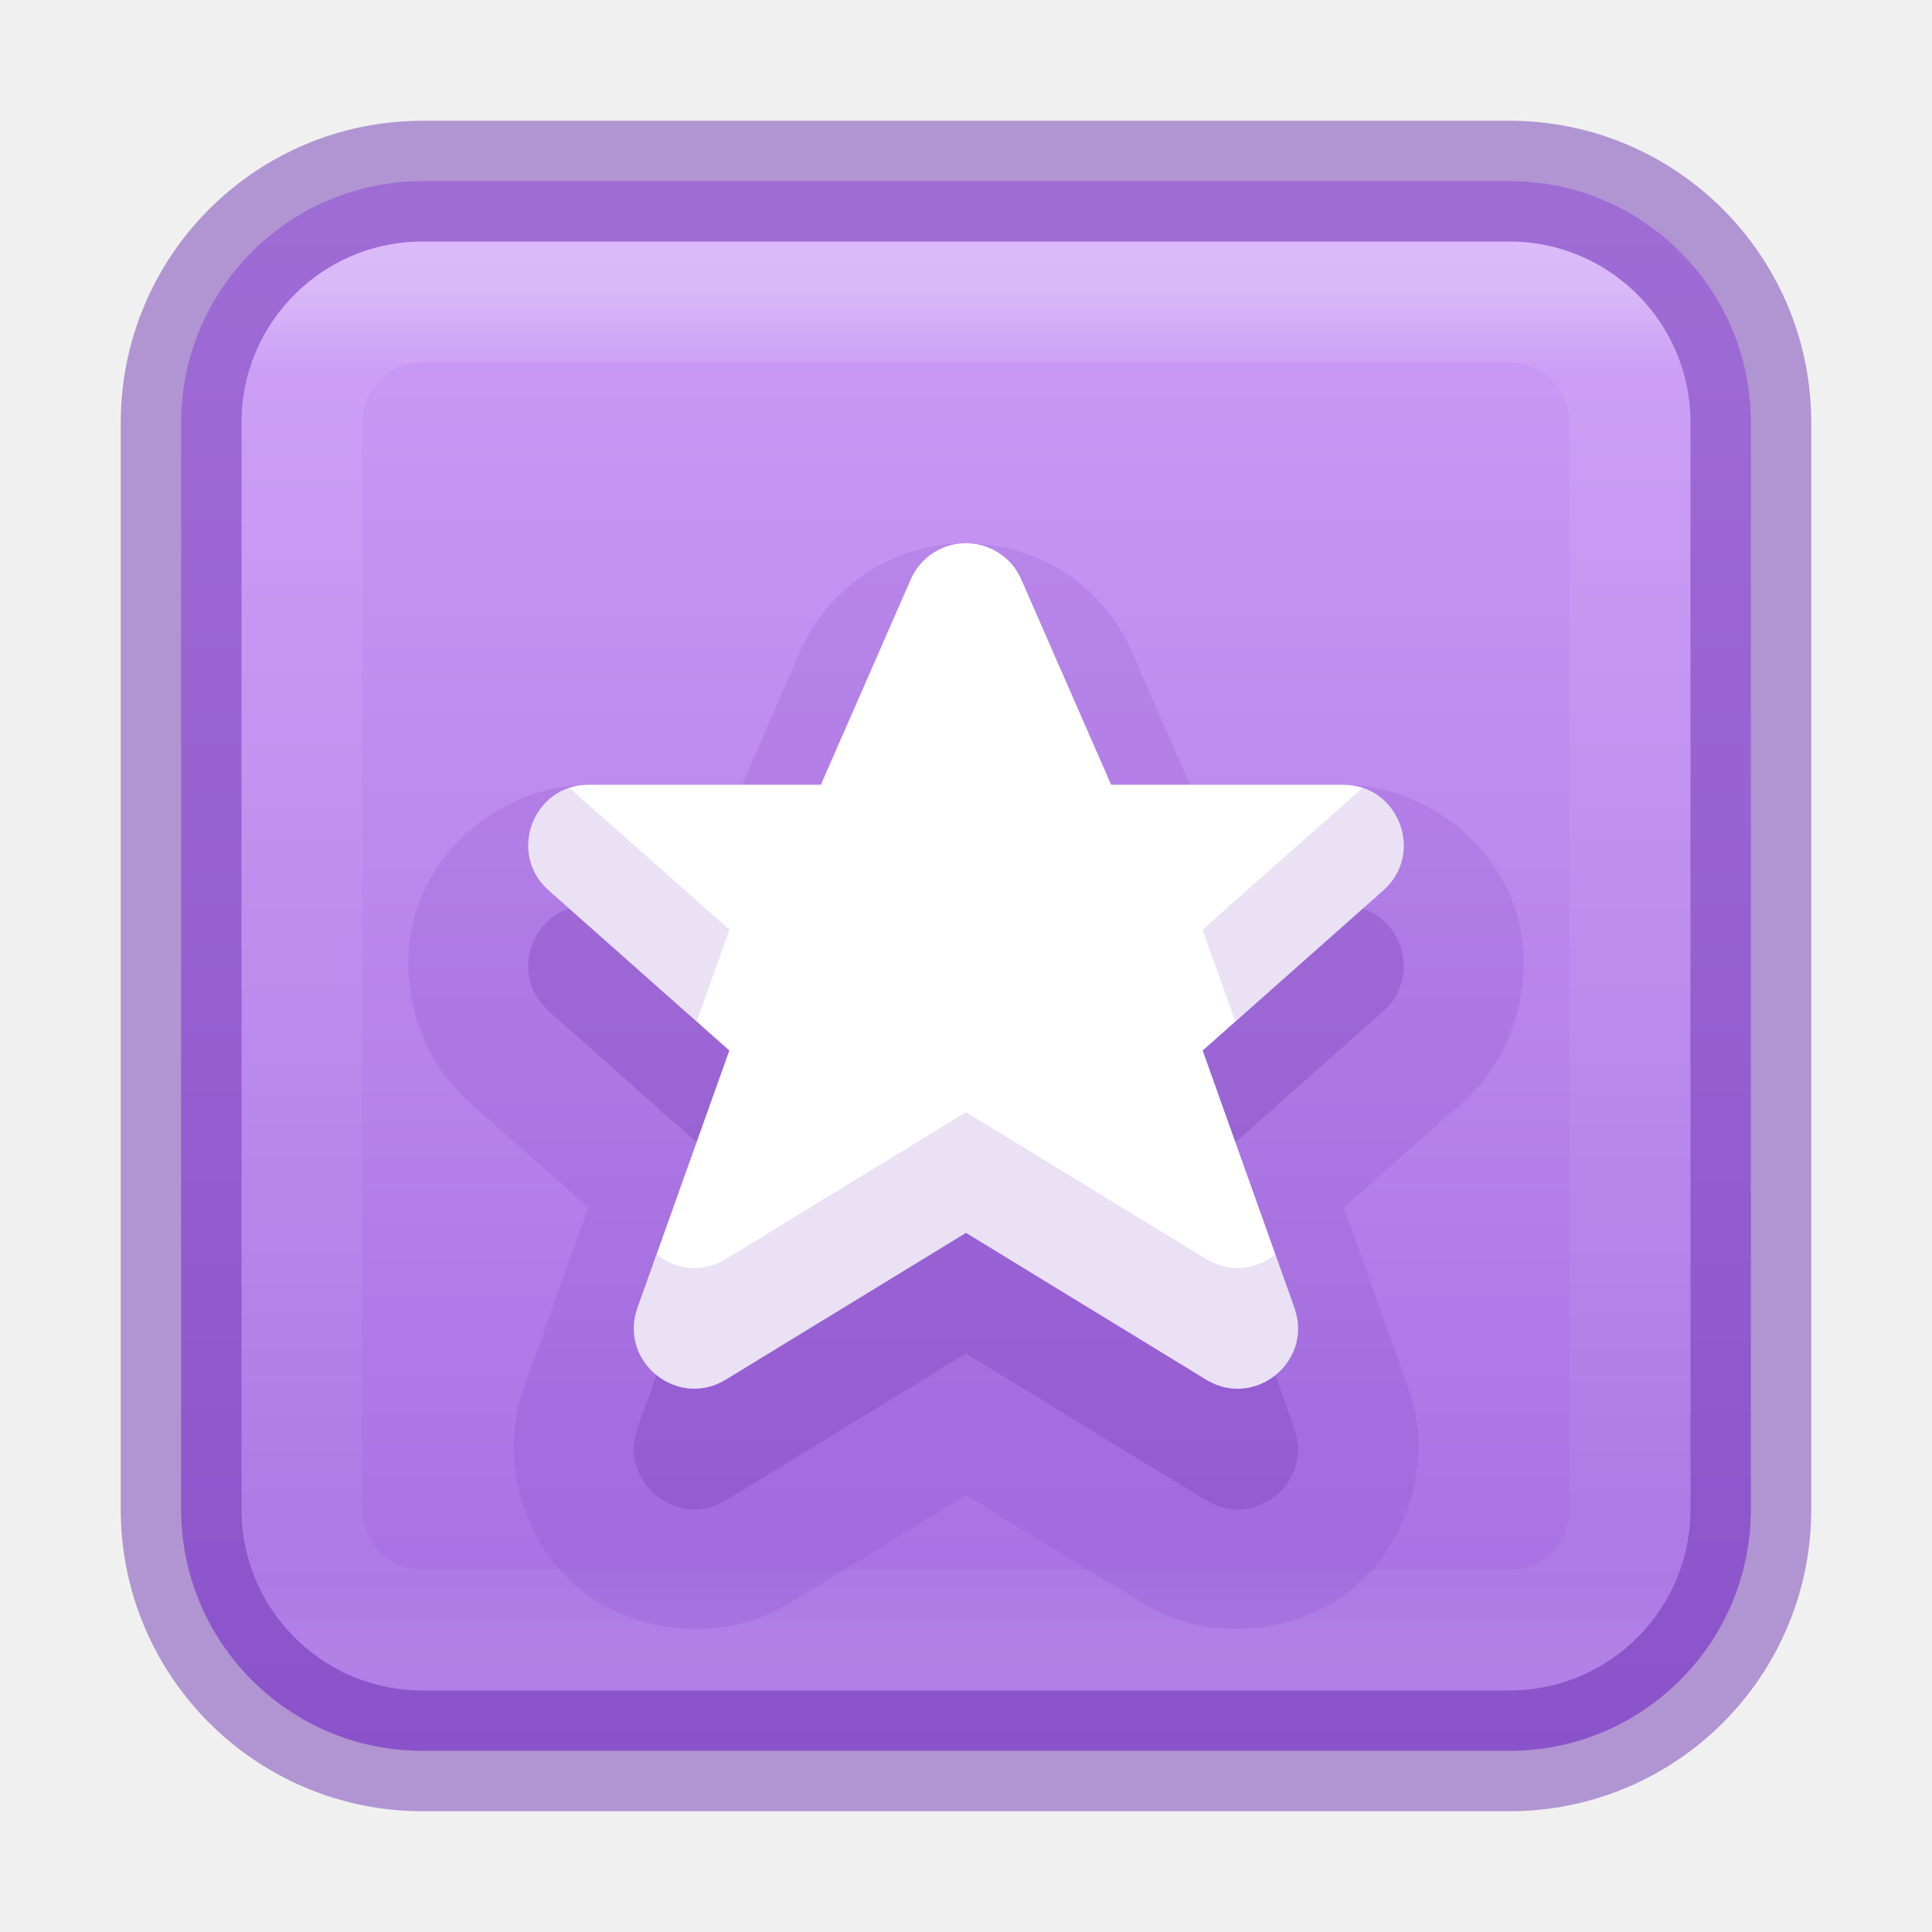
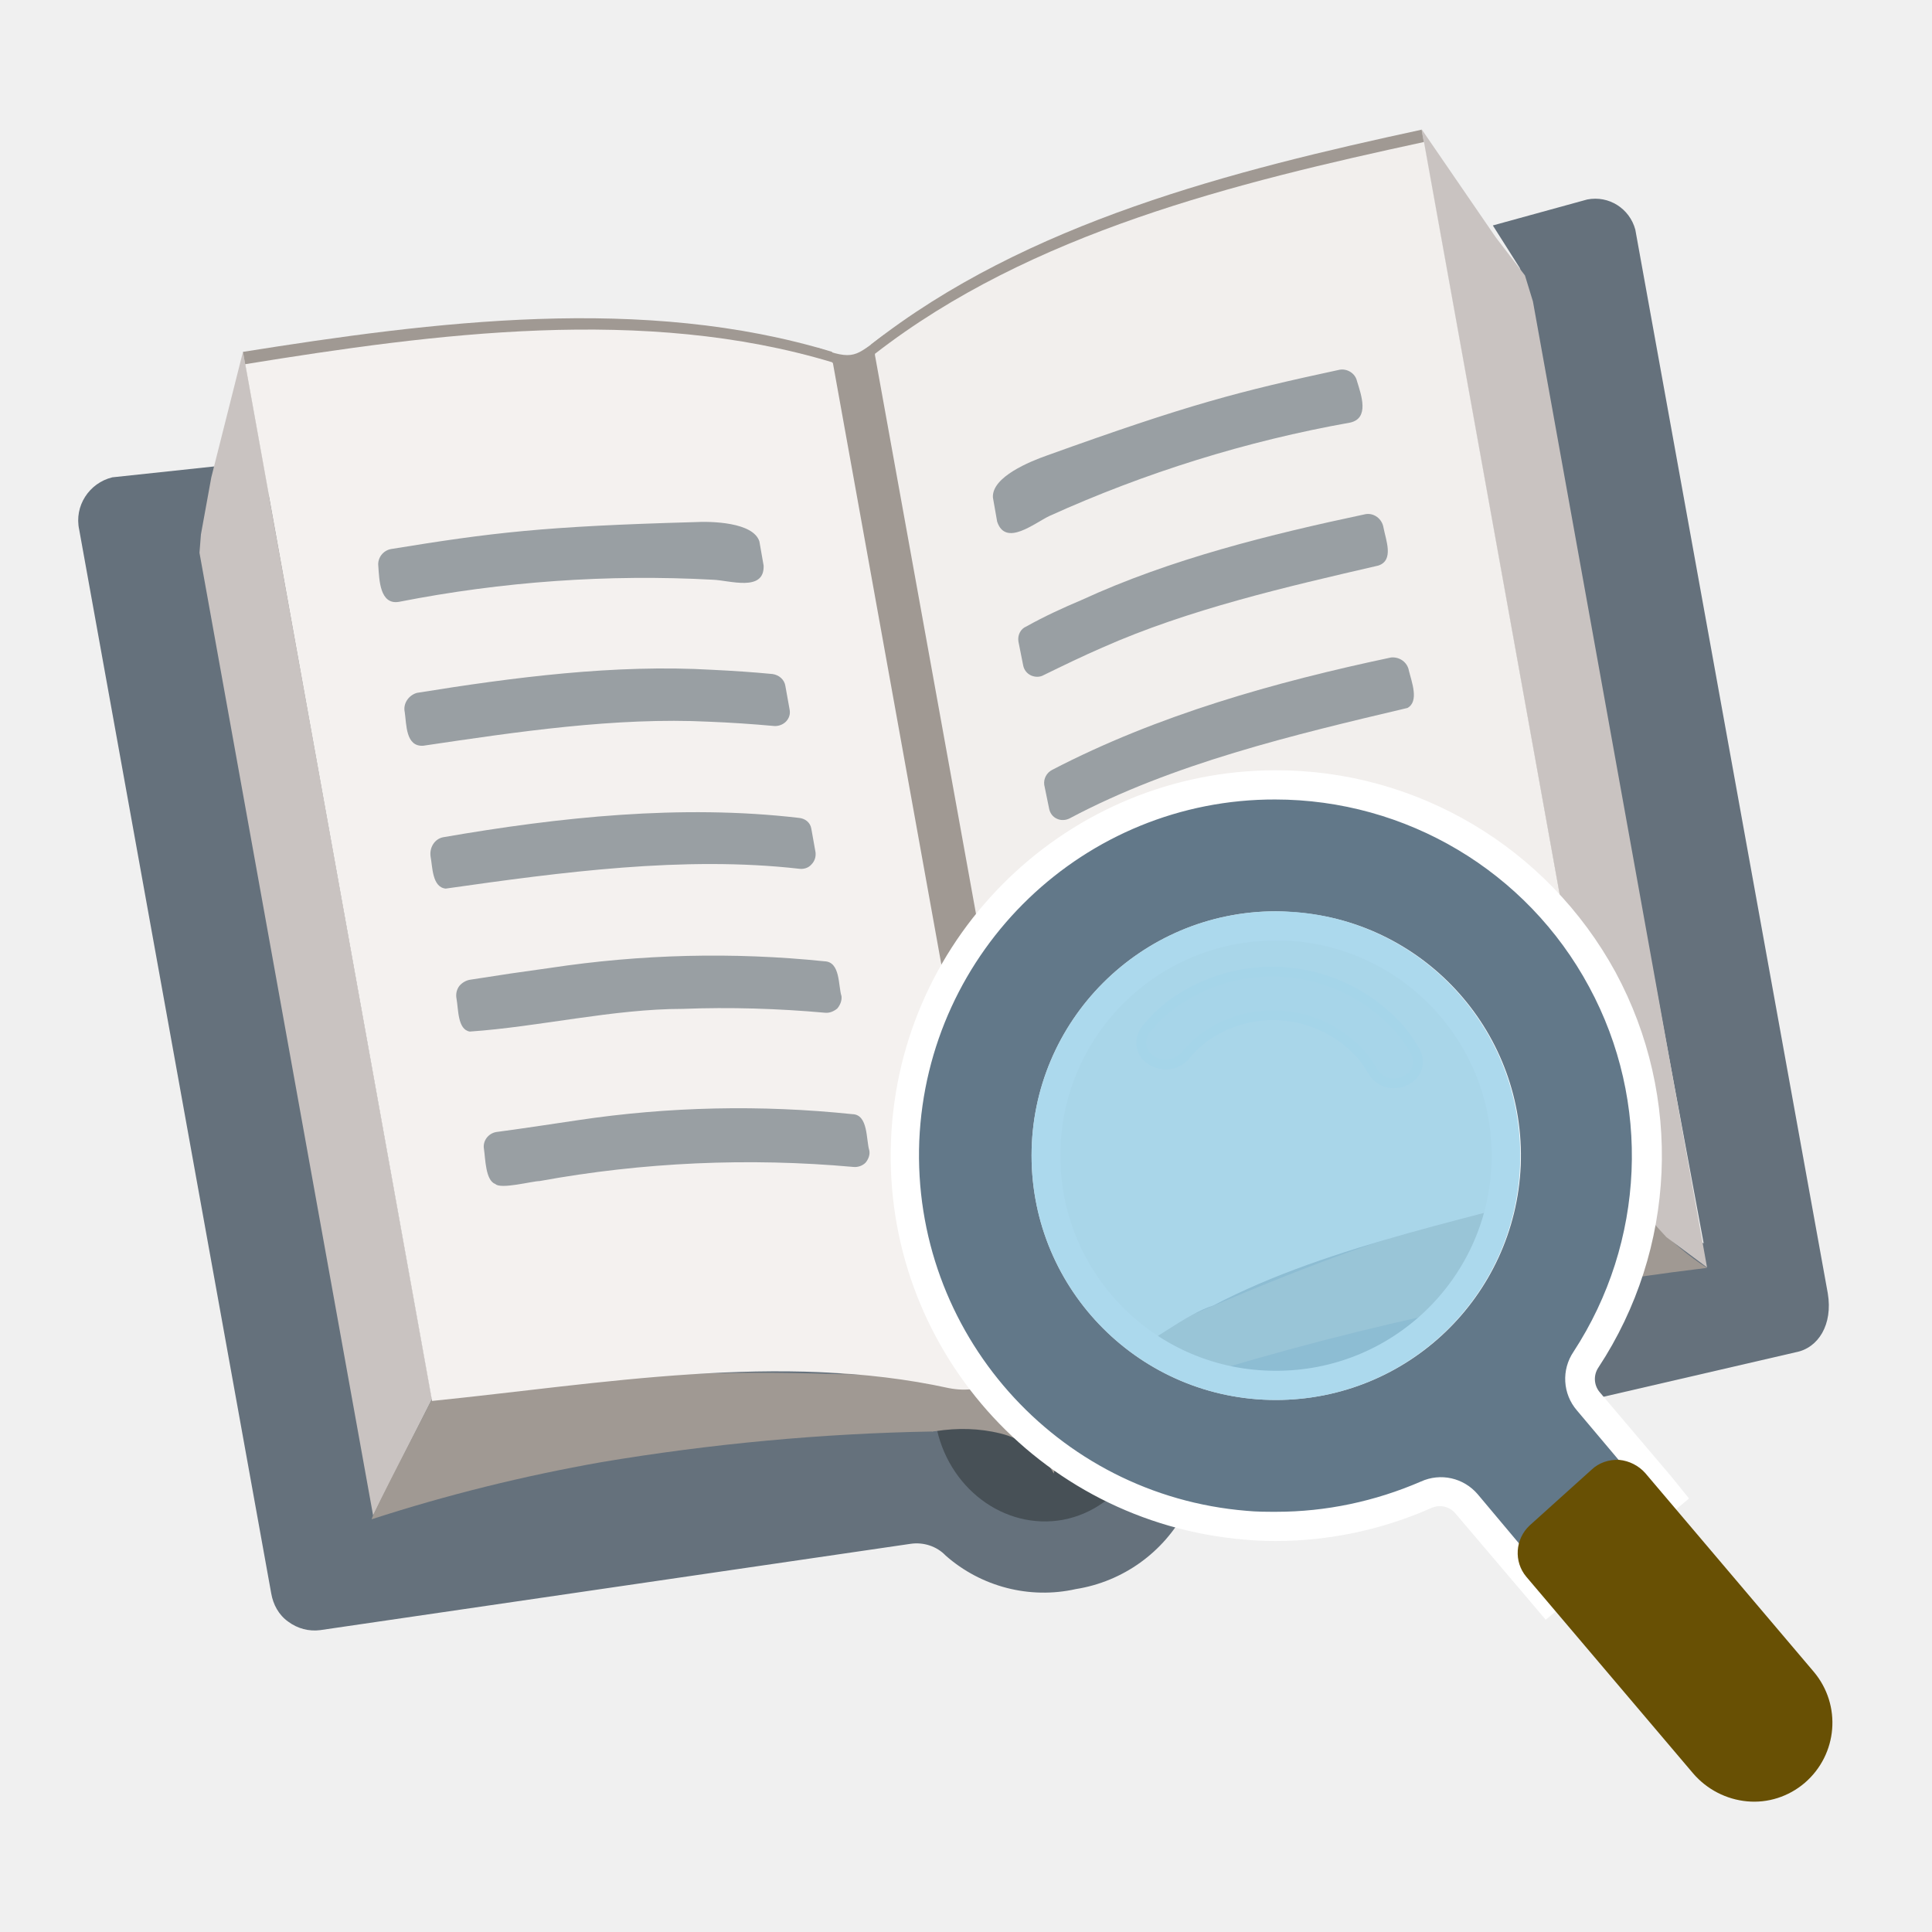
- <svg xmlns="http://www.w3.org/2000/svg" xmlns:xlink="http://www.w3.org/1999/xlink" version="1.1" width="16" height="16" id="svg4372">
-   <defs id="defs4374">
-     <linearGradient id="linearGradient877">
-       <stop id="stop869" style="stop-color:#cd9ef7;stop-opacity:1" offset="0" />
-       <stop id="stop875" style="stop-color:#a56de2;stop-opacity:1" offset="1" />
-     </linearGradient>
-     <linearGradient x1="24" y1="5" x2="24" y2="43" id="linearGradient3304" xlink:href="#linearGradient3924-4-8" gradientUnits="userSpaceOnUse" gradientTransform="matrix(0.2972973,0,0,0.2972973,0.8648691,0.8648672)" />
-     <linearGradient id="linearGradient3924-4-8">
-       <stop id="stop3926-0-4" style="stop-color:#ffffff;stop-opacity:1" offset="0" />
-       <stop id="stop3928-6-8" style="stop-color:#ffffff;stop-opacity:0.235" offset="0.063" />
-       <stop id="stop3930-2-1" style="stop-color:#ffffff;stop-opacity:0.157" offset="0.951" />
-       <stop id="stop3932-9-0" style="stop-color:#ffffff;stop-opacity:0.392" offset="1" />
-     </linearGradient>
-     <linearGradient xlink:href="#linearGradient877" id="linearGradient867" x1="7.905" y1="1.556" x2="7.905" y2="14.46" gradientUnits="userSpaceOnUse" />
+ <svg xmlns="http://www.w3.org/2000/svg" xmlns:xlink="http://www.w3.org/1999/xlink" width="16px" height="16px" viewBox="0 0 16 16" version="1.1">
+   <defs>
+     <filter id="alpha" filterUnits="objectBoundingBox" x="0%" y="0%" width="100%" height="100%">
+       <feColorMatrix type="matrix" in="SourceGraphic" values="0 0 0 0 1 0 0 0 0 1 0 0 0 0 1 0 0 0 1 0" />
+     </filter>
+     <mask id="mask0">
+       <g filter="url(#alpha)">
+         <rect x="0" y="0" width="16" height="16" style="fill:rgb(0%,0%,0%);fill-opacity:0.902;stroke:none;" />
+       </g>
+     </mask>
+     <clipPath id="clip1">
+       <rect x="0" y="0" width="16" height="16" />
+     </clipPath>
+     <g id="surface5" clip-path="url(#clip1)">
+       <path style="fill-rule:nonzero;fill:rgb(88.627%,92.157%,92.941%);fill-opacity:1;stroke-width:1;stroke-linecap:butt;stroke-linejoin:miter;stroke:rgb(85.49%,91.373%,92.941%);stroke-opacity:1;stroke-miterlimit:10;" d="M 144.141 112.158 C 143.262 112.109 142.529 111.621 142.09 110.889 C 141.65 110.107 141.162 109.424 140.527 108.789 C 136.279 104.443 129.492 103.857 124.561 107.471 C 123.877 108.008 123.242 108.594 122.705 109.277 C 121.826 110.303 120.312 110.498 119.189 109.766 C 118.652 109.424 118.262 108.936 118.164 108.301 C 118.066 107.715 118.213 107.08 118.604 106.592 C 119.385 105.615 120.264 104.736 121.24 104.004 C 128.369 98.779 138.184 99.609 144.336 105.908 C 145.215 106.787 145.947 107.812 146.533 108.887 C 146.826 109.424 146.875 110.059 146.68 110.645 C 146.436 111.23 145.996 111.67 145.41 111.914 C 145.02 112.109 144.58 112.158 144.141 112.158 Z M 144.141 112.158 " transform="matrix(0.08,0,0,0.08,0,0)" />
+     </g>
+     <mask id="mask1">
+       <g filter="url(#alpha)">
+         <rect x="0" y="0" width="16" height="16" style="fill:rgb(0%,0%,0%);fill-opacity:0.8;stroke:none;" />
+       </g>
+     </mask>
+     <clipPath id="clip2">
+       <rect x="0" y="0" width="16" height="16" />
+     </clipPath>
+     <g id="surface8" clip-path="url(#clip2)">
+       <path style=" stroke:none;fill-rule:nonzero;fill:rgb(59.216%,81.176%,90.98%);fill-opacity:1;" d="M 12.59 9.57 C 12.59 10.688 11.684 11.594 10.566 11.594 C 9.449 11.594 8.543 10.688 8.543 9.57 C 8.543 8.453 9.449 7.547 10.566 7.547 C 11.684 7.547 12.59 8.453 12.59 9.57 Z M 12.59 9.57 " />
+     </g>
  </defs>
-   <g id="layer1">
-     <rect width="13" height="13" rx="2" ry="2" x="1.5" y="1.5" id="rect5505-21-2" style="color:#000000;display:inline;overflow:visible;visibility:visible;fill:url(#linearGradient867);fill-opacity:1;fill-rule:nonzero;stroke:none;stroke-width:1;marker:none;enable-background:accumulate" />
-     <rect width="11" height="11" x="2.5" y="2.5" id="rect6741-0-3-5" style="opacity:0.3;fill:none;stroke:url(#linearGradient3304);stroke-width:1;stroke-linecap:round;stroke-linejoin:round;stroke-miterlimit:4;stroke-dasharray:none;stroke-dashoffset:0;stroke-opacity:1" rx="1" ry="1" />
-     <rect width="13" height="13" rx="2" ry="2" x="1.5" y="1.5" id="rect5505-21-2-8" style="color:#000000;display:inline;overflow:visible;visibility:visible;opacity:0.5;fill:none;stroke:#7239b3;stroke-width:1;stroke-linecap:round;stroke-linejoin:round;stroke-miterlimit:4;stroke-dasharray:none;stroke-dashoffset:0;stroke-opacity:1;marker:none;enable-background:accumulate" />
+   <g id="surface1">
+     <path style=" stroke:none;fill-rule:nonzero;fill:rgb(30.98%,26.275%,21.961%);fill-opacity:1;" d="M 8.73 12.203 C 8.633 12.035 8.473 11.914 8.285 11.867 C 8.113 11.828 7.93 11.82 7.754 11.848 C 7.852 12.375 8.324 12.73 8.809 12.641 C 9.297 12.555 9.609 12.043 9.52 11.516 C 9.344 11.555 9.176 11.625 9.027 11.727 C 8.871 11.84 8.762 12.012 8.73 12.203 Z M 8.73 12.203 " />
+     <path style=" stroke:none;fill-rule:nonzero;fill:rgb(29.804%,3.137%,3.137%);fill-opacity:1;" d="M 8.637 11.68 L 8.652 11.77 Z M 8.637 11.68 " />
+     <path style=" stroke:none;fill-rule:nonzero;fill:rgb(39.608%,44.314%,48.627%);fill-opacity:1;" d="M 1.773 3.863 L 0.93 3.953 C 0.738 4 0.613 4.191 0.656 4.387 L 2.246 13.195 C 2.262 13.289 2.309 13.375 2.387 13.43 C 2.465 13.488 2.559 13.512 2.652 13.5 L 7.543 12.785 C 7.648 12.77 7.758 12.805 7.832 12.883 C 8.125 13.141 8.527 13.246 8.91 13.16 C 9.301 13.098 9.637 12.855 9.82 12.508 C 9.863 12.41 9.953 12.336 10.062 12.312 L 14.871 11.199 C 15.059 11.164 15.18 10.969 15.137 10.711 L 13.543 1.902 C 13.496 1.727 13.324 1.617 13.145 1.652 L 12.363 1.867 L 12.586 2.219 L 12.637 2.379 L 14.109 10.297 " />
+     <path style=" stroke:none;fill-rule:nonzero;fill:rgb(27.843%,31.373%,33.725%);fill-opacity:1;" d="M 9.547 11.453 L 9.516 11.461 C 9.609 11.988 9.293 12.492 8.805 12.586 C 8.316 12.676 7.844 12.32 7.75 11.793 C 7.738 11.793 7.727 11.793 7.719 11.797 " />
+     <path style=" stroke:none;fill-rule:nonzero;fill:rgb(78.824%,76.471%,75.686%);fill-opacity:1;" d="M 3.09 12.551 L 3.578 11.586 L 2.012 2.914 L 1.75 3.953 L 1.664 4.426 L 1.652 4.578 Z M 3.09 12.551 " />
+     <path style=" stroke:none;fill-rule:nonzero;fill:rgb(62.745%,60%,57.647%);fill-opacity:1;" d="M 8.621 11.602 L 8.59 11.434 C 8.602 11.488 8.629 11.629 8.637 11.68 L 8.621 11.598 L 9.773 11.441 L 9.551 11.512 C 11.043 11.027 12.578 10.688 14.137 10.5 C 13.828 10.305 13.59 10.02 13.336 9.75 L 13.336 9.758 C 6.945 11.121 9.727 13.984 7.32 2.773 C 7.078 2.953 7.078 2.988 6.77 2.879 C 8.41 14.207 10.023 10.547 3.578 11.59 L 3.578 11.586 C 3.547 11.652 3.078 12.547 3.078 12.582 L 3.094 12.551 L 3.078 12.582 C 3.703 12.379 4.336 12.223 4.98 12.109 C 5.887 11.957 6.805 11.871 7.723 11.855 " />
+     <path style=" stroke:none;fill-rule:nonzero;fill:rgb(78.824%,76.471%,75.686%);fill-opacity:1;" d="M 12.695 2.496 L 12.629 2.281 L 12.387 1.965 L 11.773 1.07 L 11.773 1.074 L 13.34 9.746 L 13.801 10.246 L 14.137 10.496 " />
+     <path style=" stroke:none;fill-rule:nonzero;fill:rgb(62.745%,60%,57.647%);fill-opacity:1;" d="M 9.68 11.453 L 8.621 11.602 L 8.637 11.68 L 8.652 11.766 L 8.641 11.68 L 8.625 11.602 L 8.594 11.434 L 8.625 11.602 L 7.711 11.84 L 7.719 11.855 L 7.75 11.852 C 7.93 11.824 8.109 11.828 8.285 11.871 C 8.473 11.918 8.633 12.035 8.727 12.203 C 8.762 12.012 8.867 11.84 9.027 11.73 C 9.176 11.629 9.344 11.559 9.52 11.52 L 9.551 11.512 Z M 9.68 11.453 " />
+     <path style=" stroke:none;fill-rule:nonzero;fill:rgb(62.745%,60%,57.647%);fill-opacity:1;" d="M 13.34 9.746 L 11.773 1.074 C 10.219 1.41 8.5 1.84 7.211 2.855 L 7.227 2.855 L 8.672 10.871 C 8.867 11.82 9.602 10.949 10.043 10.812 C 11.023 10.293 12.289 10.07 13.34 9.754 Z M 13.34 9.746 " />
+     <path style=" stroke:none;fill-rule:nonzero;fill:rgb(94.902%,93.725%,92.941%);fill-opacity:1;" d="M 13.34 9.754 L 11.793 1.176 C 10.238 1.512 8.539 1.926 7.246 2.93 L 7.246 2.941 L 8.68 10.871 C 8.871 11.812 9.605 10.945 10.047 10.812 C 11.027 10.297 12.293 10.074 13.348 9.758 Z M 13.34 9.754 " />
+     <path style=" stroke:none;fill-rule:nonzero;fill:rgb(60%,62.353%,63.922%);fill-opacity:1;" d="M 11.18 3.5 C 10.324 3.652 9.484 3.914 8.691 4.273 C 8.566 4.332 8.328 4.531 8.258 4.32 L 8.223 4.121 C 8.211 3.949 8.535 3.82 8.668 3.773 C 9.848 3.348 10.258 3.242 11.094 3.062 C 11.156 3.051 11.223 3.09 11.238 3.156 C 11.273 3.27 11.344 3.465 11.18 3.5 Z M 11.18 3.5 " />
+     <path style=" stroke:none;fill-rule:nonzero;fill:rgb(60%,62.353%,63.922%);fill-opacity:1;" d="M 11.414 4.684 C 10.656 4.859 9.84 5.047 9.129 5.363 C 8.965 5.434 8.805 5.512 8.645 5.59 C 8.613 5.609 8.574 5.609 8.539 5.594 C 8.504 5.578 8.48 5.547 8.473 5.508 L 8.434 5.312 C 8.426 5.258 8.453 5.207 8.5 5.188 C 8.648 5.105 8.801 5.035 8.957 4.969 C 9.695 4.629 10.516 4.426 11.309 4.258 C 11.379 4.246 11.445 4.297 11.457 4.367 C 11.477 4.473 11.547 4.641 11.414 4.684 Z M 11.414 4.684 " />
+     <path style=" stroke:none;fill-rule:nonzero;fill:rgb(60%,62.353%,63.922%);fill-opacity:1;" d="M 11.656 5.863 C 10.711 6.086 9.711 6.324 8.859 6.777 C 8.828 6.793 8.789 6.797 8.754 6.781 C 8.719 6.766 8.695 6.734 8.688 6.695 L 8.648 6.5 C 8.641 6.449 8.668 6.398 8.715 6.375 C 9.586 5.922 10.559 5.648 11.52 5.445 C 11.59 5.438 11.656 5.484 11.668 5.555 C 11.691 5.648 11.754 5.809 11.656 5.863 Z M 11.656 5.863 " />
+     <path style=" stroke:none;fill-rule:nonzero;fill:rgb(60%,62.353%,63.922%);fill-opacity:1;" d="M 11.879 7.039 C 11.332 7.211 10.703 7.297 10.164 7.508 C 9.793 7.637 9.426 7.789 9.074 7.965 C 9.039 7.98 9.004 7.98 8.969 7.965 C 8.934 7.949 8.91 7.922 8.898 7.887 C 8.895 7.793 8.809 7.613 8.93 7.566 C 9.609 7.219 10.328 6.961 11.074 6.789 L 11.395 6.715 L 11.719 6.641 C 11.754 6.629 11.793 6.637 11.824 6.656 C 11.855 6.676 11.879 6.711 11.887 6.746 C 11.902 6.832 11.965 6.984 11.879 7.039 Z M 11.879 7.039 " />
+     <path style=" stroke:none;fill-rule:nonzero;fill:rgb(62.745%,60%,57.647%);fill-opacity:1;" d="M 6.891 2.914 C 5.332 2.438 3.586 2.664 2.012 2.914 L 3.578 11.59 L 3.578 11.594 C 4.672 11.504 5.934 11.254 7.031 11.383 C 7.488 11.344 8.48 11.891 8.328 10.934 " />
+     <path style=" stroke:none;fill-rule:nonzero;fill:rgb(95.686%,94.51%,93.725%);fill-opacity:1;" d="M 3.578 11.602 C 4.969 11.461 6.469 11.191 7.859 11.496 C 8.145 11.551 8.434 11.43 8.328 10.938 L 6.898 3.008 L 6.891 3 C 5.336 2.531 3.602 2.762 2.031 3.016 Z M 3.578 11.602 " />
+     <path style=" stroke:none;fill-rule:nonzero;fill:rgb(60%,62.353%,63.922%);fill-opacity:1;" d="M 3.305 4.984 C 4.16 4.816 5.035 4.754 5.902 4.801 C 6.039 4.805 6.332 4.906 6.324 4.684 L 6.289 4.484 C 6.238 4.324 5.891 4.316 5.75 4.324 C 4.5 4.359 4.078 4.41 3.238 4.547 C 3.172 4.559 3.125 4.621 3.133 4.688 C 3.141 4.801 3.145 5.012 3.305 4.984 Z M 3.305 4.984 " />
+     <path style=" stroke:none;fill-rule:nonzero;fill:rgb(60%,62.353%,63.922%);fill-opacity:1;" d="M 3.504 6.176 C 4.273 6.062 5.098 5.938 5.875 5.977 C 6.051 5.984 6.23 5.996 6.406 6.012 C 6.441 6.016 6.48 6.004 6.508 5.977 C 6.535 5.949 6.547 5.914 6.539 5.875 L 6.504 5.68 C 6.496 5.629 6.453 5.59 6.398 5.582 C 6.234 5.566 6.066 5.555 5.898 5.547 C 5.09 5.5 4.254 5.609 3.453 5.738 C 3.383 5.758 3.336 5.828 3.352 5.898 C 3.367 6 3.359 6.184 3.504 6.176 Z M 3.504 6.176 " />
+     <path style=" stroke:none;fill-rule:nonzero;fill:rgb(60%,62.353%,63.922%);fill-opacity:1;" d="M 3.691 7.359 C 4.648 7.223 5.664 7.086 6.621 7.195 C 6.656 7.199 6.695 7.188 6.719 7.16 C 6.746 7.133 6.758 7.098 6.754 7.059 L 6.719 6.863 C 6.711 6.812 6.668 6.777 6.613 6.773 C 5.641 6.66 4.637 6.766 3.668 6.934 C 3.598 6.949 3.555 7.02 3.566 7.094 C 3.582 7.176 3.578 7.348 3.691 7.359 Z M 3.691 7.359 " />
+     <path style=" stroke:none;fill-rule:nonzero;fill:rgb(60%,62.353%,63.922%);fill-opacity:1;" d="M 3.891 8.543 C 4.461 8.504 5.078 8.355 5.656 8.355 C 6.047 8.34 6.441 8.352 6.832 8.387 C 6.871 8.391 6.906 8.375 6.934 8.352 C 6.957 8.324 6.973 8.289 6.969 8.25 C 6.941 8.164 6.961 7.965 6.828 7.961 C 6.07 7.883 5.309 7.902 4.555 8.016 L 4.23 8.062 L 3.898 8.113 C 3.863 8.117 3.828 8.137 3.805 8.164 C 3.781 8.195 3.773 8.234 3.781 8.273 C 3.797 8.359 3.789 8.527 3.891 8.543 Z M 3.891 8.543 " />
+     <path style=" stroke:none;fill-rule:nonzero;fill:rgb(60%,62.353%,63.922%);fill-opacity:1;" d="M 4.102 9.805 C 4.145 9.852 4.41 9.781 4.469 9.781 C 5.324 9.625 6.199 9.586 7.066 9.664 C 7.102 9.668 7.141 9.656 7.168 9.629 C 7.191 9.602 7.207 9.562 7.199 9.527 C 7.172 9.438 7.191 9.23 7.059 9.227 C 6.301 9.148 5.539 9.164 4.785 9.277 C 4.625 9.301 4.266 9.355 4.109 9.375 C 4.043 9.387 3.996 9.449 4.008 9.516 C 4.02 9.594 4.02 9.777 4.102 9.805 Z M 4.102 9.805 " />
+     <use xlink:href="#surface5" mask="url(#mask0)" />
+     <path style=" stroke:none;fill-rule:nonzero;fill:rgb(38.431%,47.059%,53.725%);fill-opacity:1;" d="M 12.145 12.453 C 12.066 12.355 11.93 12.324 11.812 12.375 C 11.418 12.551 10.996 12.641 10.566 12.641 C 10.484 12.641 10.398 12.641 10.312 12.629 C 8.938 12.516 7.809 11.492 7.555 10.137 C 7.301 8.777 7.988 7.418 9.23 6.816 C 10.469 6.211 11.961 6.512 12.875 7.547 C 13.785 8.586 13.891 10.105 13.133 11.258 C 13.062 11.363 13.07 11.504 13.152 11.602 L 13.82 12.395 L 12.816 13.246 Z M 10.562 7.668 C 9.527 7.672 8.684 8.5 8.664 9.535 C 8.645 10.57 9.457 11.434 10.492 11.473 C 11.527 11.516 12.406 10.723 12.469 9.688 C 12.531 8.652 11.758 7.758 10.723 7.676 C 10.668 7.668 10.617 7.668 10.562 7.668 Z M 10.562 7.668 " />
+     <path style=" stroke:none;fill-rule:nonzero;fill:rgb(100%,100%,100%);fill-opacity:1;" d="M 10.559 6.621 C 11.645 6.621 12.645 7.215 13.16 8.172 C 13.676 9.125 13.625 10.285 13.031 11.195 C 12.93 11.344 12.941 11.543 13.059 11.68 L 13.648 12.379 L 12.828 13.078 L 12.238 12.375 C 12.121 12.238 11.93 12.195 11.766 12.27 C 11.387 12.434 10.98 12.52 10.57 12.52 C 10.488 12.52 10.406 12.52 10.324 12.512 C 8.746 12.383 7.551 11.031 7.613 9.449 C 7.68 7.867 8.98 6.617 10.562 6.621 M 10.566 11.594 C 11.656 11.594 12.547 10.738 12.594 9.652 C 12.637 8.566 11.816 7.641 10.734 7.555 C 10.676 7.551 10.621 7.547 10.566 7.547 C 9.449 7.547 8.543 8.453 8.543 9.57 C 8.543 10.688 9.449 11.594 10.566 11.594 M 10.559 6.379 C 8.852 6.383 7.449 7.734 7.379 9.441 C 7.309 11.148 8.598 12.605 10.301 12.75 C 10.387 12.758 10.477 12.762 10.562 12.762 C 11.008 12.762 11.449 12.668 11.855 12.488 C 11.926 12.457 12.004 12.477 12.051 12.531 L 12.645 13.23 L 12.801 13.414 L 12.984 13.262 L 13.805 12.562 L 13.988 12.41 L 13.84 12.227 L 13.246 11.527 C 13.199 11.469 13.195 11.387 13.238 11.324 C 13.883 10.344 13.938 9.086 13.379 8.051 C 12.816 7.02 11.734 6.375 10.559 6.379 Z M 10.562 11.352 C 9.578 11.352 8.781 10.555 8.781 9.57 C 8.781 8.586 9.578 7.789 10.562 7.789 C 10.613 7.789 10.664 7.789 10.711 7.793 C 11.668 7.871 12.391 8.688 12.352 9.645 C 12.312 10.602 11.523 11.355 10.566 11.352 Z M 10.562 11.352 " />
+     <path style=" stroke:none;fill-rule:nonzero;fill:rgb(40.784%,31.373%,1.569%);fill-opacity:1;" d="M 14.945 14.766 C 14.812 14.879 14.641 14.934 14.469 14.918 C 14.297 14.902 14.137 14.82 14.023 14.688 L 12.641 13.059 C 12.535 12.934 12.547 12.746 12.668 12.633 L 13.18 12.172 C 13.242 12.113 13.324 12.086 13.41 12.09 C 13.492 12.098 13.57 12.137 13.625 12.199 L 15.02 13.844 C 15.254 14.121 15.219 14.531 14.945 14.766 Z M 14.945 14.766 " />
+     <use xlink:href="#surface8" mask="url(#mask1)" />
  </g>
-   <path id="path854" class="warning" d="M 7.979,5.499 C 7.788,5.507 7.618,5.624 7.542,5.799 L 6.798,7.499 H 4.875 c -0.46,5e-4 -0.675,0.568 -0.332,0.874 L 6.04,9.7 5.279,11.831 c -0.157,0.444 0.329,0.839 0.731,0.595 L 8,11.21 9.989,12.426 c 0.402,0.245 0.889,-0.151 0.731,-0.595 L 9.96,9.7 11.457,8.373 C 11.8,8.068 11.585,7.5 11.125,7.499 H 9.202 L 8.458,5.799 C 8.376,5.61 8.186,5.491 7.979,5.499 Z" style="font-variation-settings:normal;opacity:0.3;vector-effect:none;fill:#7239b3;fill-opacity:1;stroke:none;stroke-width:0.5;stroke-linecap:butt;stroke-linejoin:miter;stroke-miterlimit:4;stroke-dasharray:none;stroke-dashoffset:0;stroke-opacity:1;marker:none;stop-color:#000000;stop-opacity:1" />
-   <path style="color:#000000;font-style:normal;font-variant:normal;font-weight:normal;font-stretch:normal;font-size:medium;line-height:normal;font-family:sans-serif;font-variant-ligatures:normal;font-variant-position:normal;font-variant-caps:normal;font-variant-numeric:normal;font-variant-alternates:normal;font-variant-east-asian:normal;font-feature-settings:normal;font-variation-settings:normal;text-indent:0;text-align:start;text-decoration:none;text-decoration-line:none;text-decoration-style:solid;text-decoration-color:#000000;letter-spacing:normal;word-spacing:normal;text-transform:none;writing-mode:lr-tb;direction:ltr;text-orientation:mixed;dominant-baseline:auto;baseline-shift:baseline;text-anchor:start;white-space:normal;shape-padding:0;shape-margin:0;inline-size:0;clip-rule:nonzero;display:inline;overflow:visible;visibility:visible;opacity:0.15;isolation:auto;mix-blend-mode:normal;color-interpolation:sRGB;color-interpolation-filters:linearRGB;solid-color:#000000;solid-opacity:1;vector-effect:none;fill:#7239b3;fill-opacity:1;fill-rule:nonzero;stroke:none;stroke-width:2;stroke-linecap:butt;stroke-linejoin:miter;stroke-miterlimit:4;stroke-dasharray:none;stroke-dashoffset:0;stroke-opacity:1;marker:none;color-rendering:auto;image-rendering:auto;shape-rendering:auto;text-rendering:auto;enable-background:accumulate;stop-color:#000000;stop-opacity:1" d="M 7.938,4.5 C 7.366,4.524 6.854,4.875 6.625,5.398 L 6.145,6.5 H 4.875 4.873 C 4.231,6.501 3.673,6.94 3.473,7.467 3.272,7.994 3.4,8.695 3.879,9.121 L 4.871,10 l -0.533,1.496 -0.002,0.002 c -0.219,0.616 0.024,1.303 0.469,1.664 0.445,0.361 1.168,0.459 1.727,0.119 v -0.002 L 8,12.383 9.469,13.279 v 0.002 c 0.559,0.34 1.282,0.242 1.727,-0.119 0.445,-0.361 0.687,-1.048 0.469,-1.664 l -0.002,-0.002 L 11.129,10 12.121,9.121 C 12.6,8.695 12.728,7.994 12.527,7.467 12.327,6.94 11.768,6.501 11.127,6.5 H 11.125 9.855 L 9.375,5.398 C 9.129,4.835 8.554,4.475 7.939,4.5 Z" id="path860" />
-   <path id="path1047-9" class="warning" d="M 7.979,4.499 C 7.788,4.507 7.618,4.624 7.542,4.799 L 6.798,6.499 H 4.875 c -0.46,5e-4 -0.675,0.568 -0.332,0.874 L 6.04,8.7 5.279,10.831 c -0.157,0.444 0.329,0.839 0.731,0.595 L 8,10.21 9.989,11.426 c 0.402,0.245 0.889,-0.151 0.731,-0.595 L 9.96,8.7 11.457,7.373 C 11.8,7.068 11.585,6.5 11.125,6.499 H 9.202 L 8.458,4.799 C 8.376,4.61 8.186,4.491 7.979,4.499 Z" style="font-variation-settings:normal;opacity:1;vector-effect:none;fill:#ffffff;fill-opacity:1;stroke:none;stroke-width:0.5;stroke-linecap:butt;stroke-linejoin:miter;stroke-miterlimit:4;stroke-dasharray:none;stroke-dashoffset:0;stroke-opacity:1;marker:none;stop-color:#000000;stop-opacity:1" />
-   <path id="path862" style="font-variation-settings:normal;opacity:0.15;vector-effect:none;fill:#7239b3;fill-opacity:1;stroke:none;stroke-width:0.5;stroke-linecap:butt;stroke-linejoin:miter;stroke-miterlimit:4;stroke-dasharray:none;stroke-dashoffset:0;stroke-opacity:1;marker:none;stop-color:#000000;stop-opacity:1" d="M 4.715 6.525 C 4.37 6.639 4.243 7.106 4.543 7.373 L 5.77 8.459 L 6.041 7.699 L 4.715 6.525 z M 11.285 6.525 L 9.959 7.699 L 10.23 8.459 L 11.457 7.373 C 11.757 7.106 11.63 6.639 11.285 6.525 z M 8 9.211 L 6.012 10.426 C 5.812 10.548 5.59 10.511 5.438 10.389 L 5.279 10.832 C 5.122 11.276 5.61 11.67 6.012 11.426 L 8 10.211 L 9.988 11.426 C 10.39 11.67 10.878 11.276 10.721 10.832 L 10.562 10.389 C 10.41 10.511 10.188 10.548 9.988 10.426 L 8 9.211 z " />
</svg>
